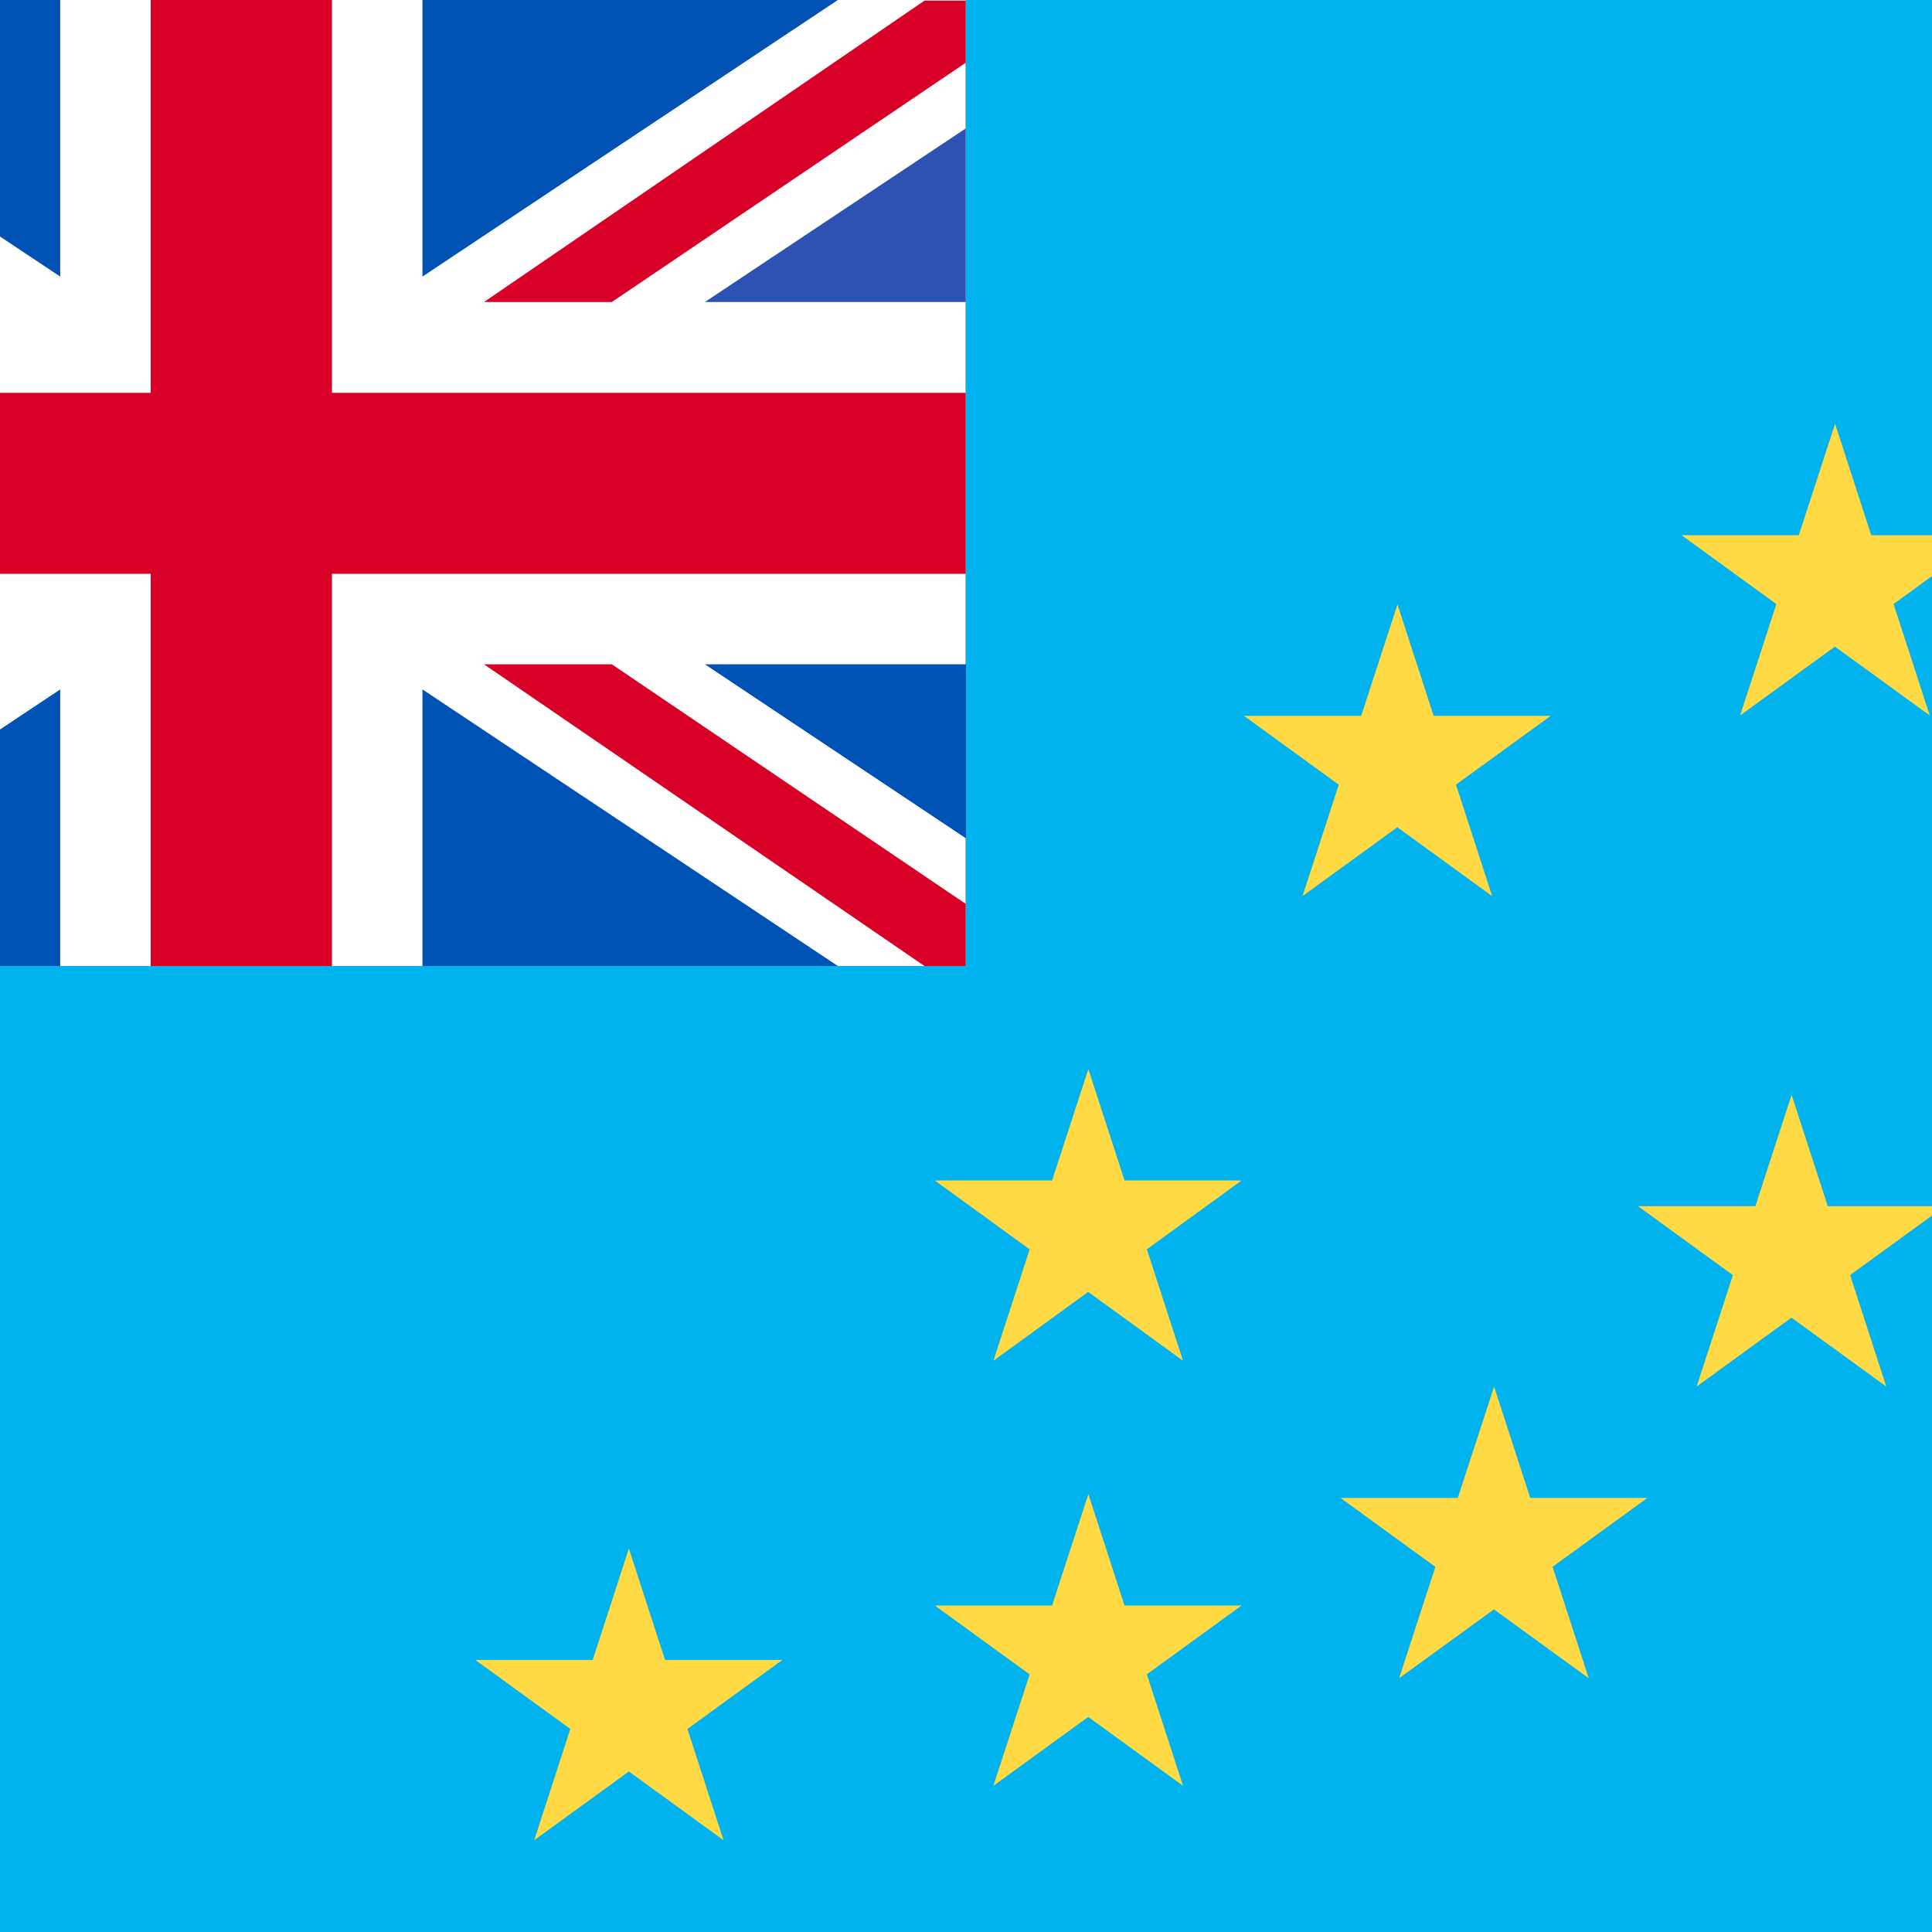
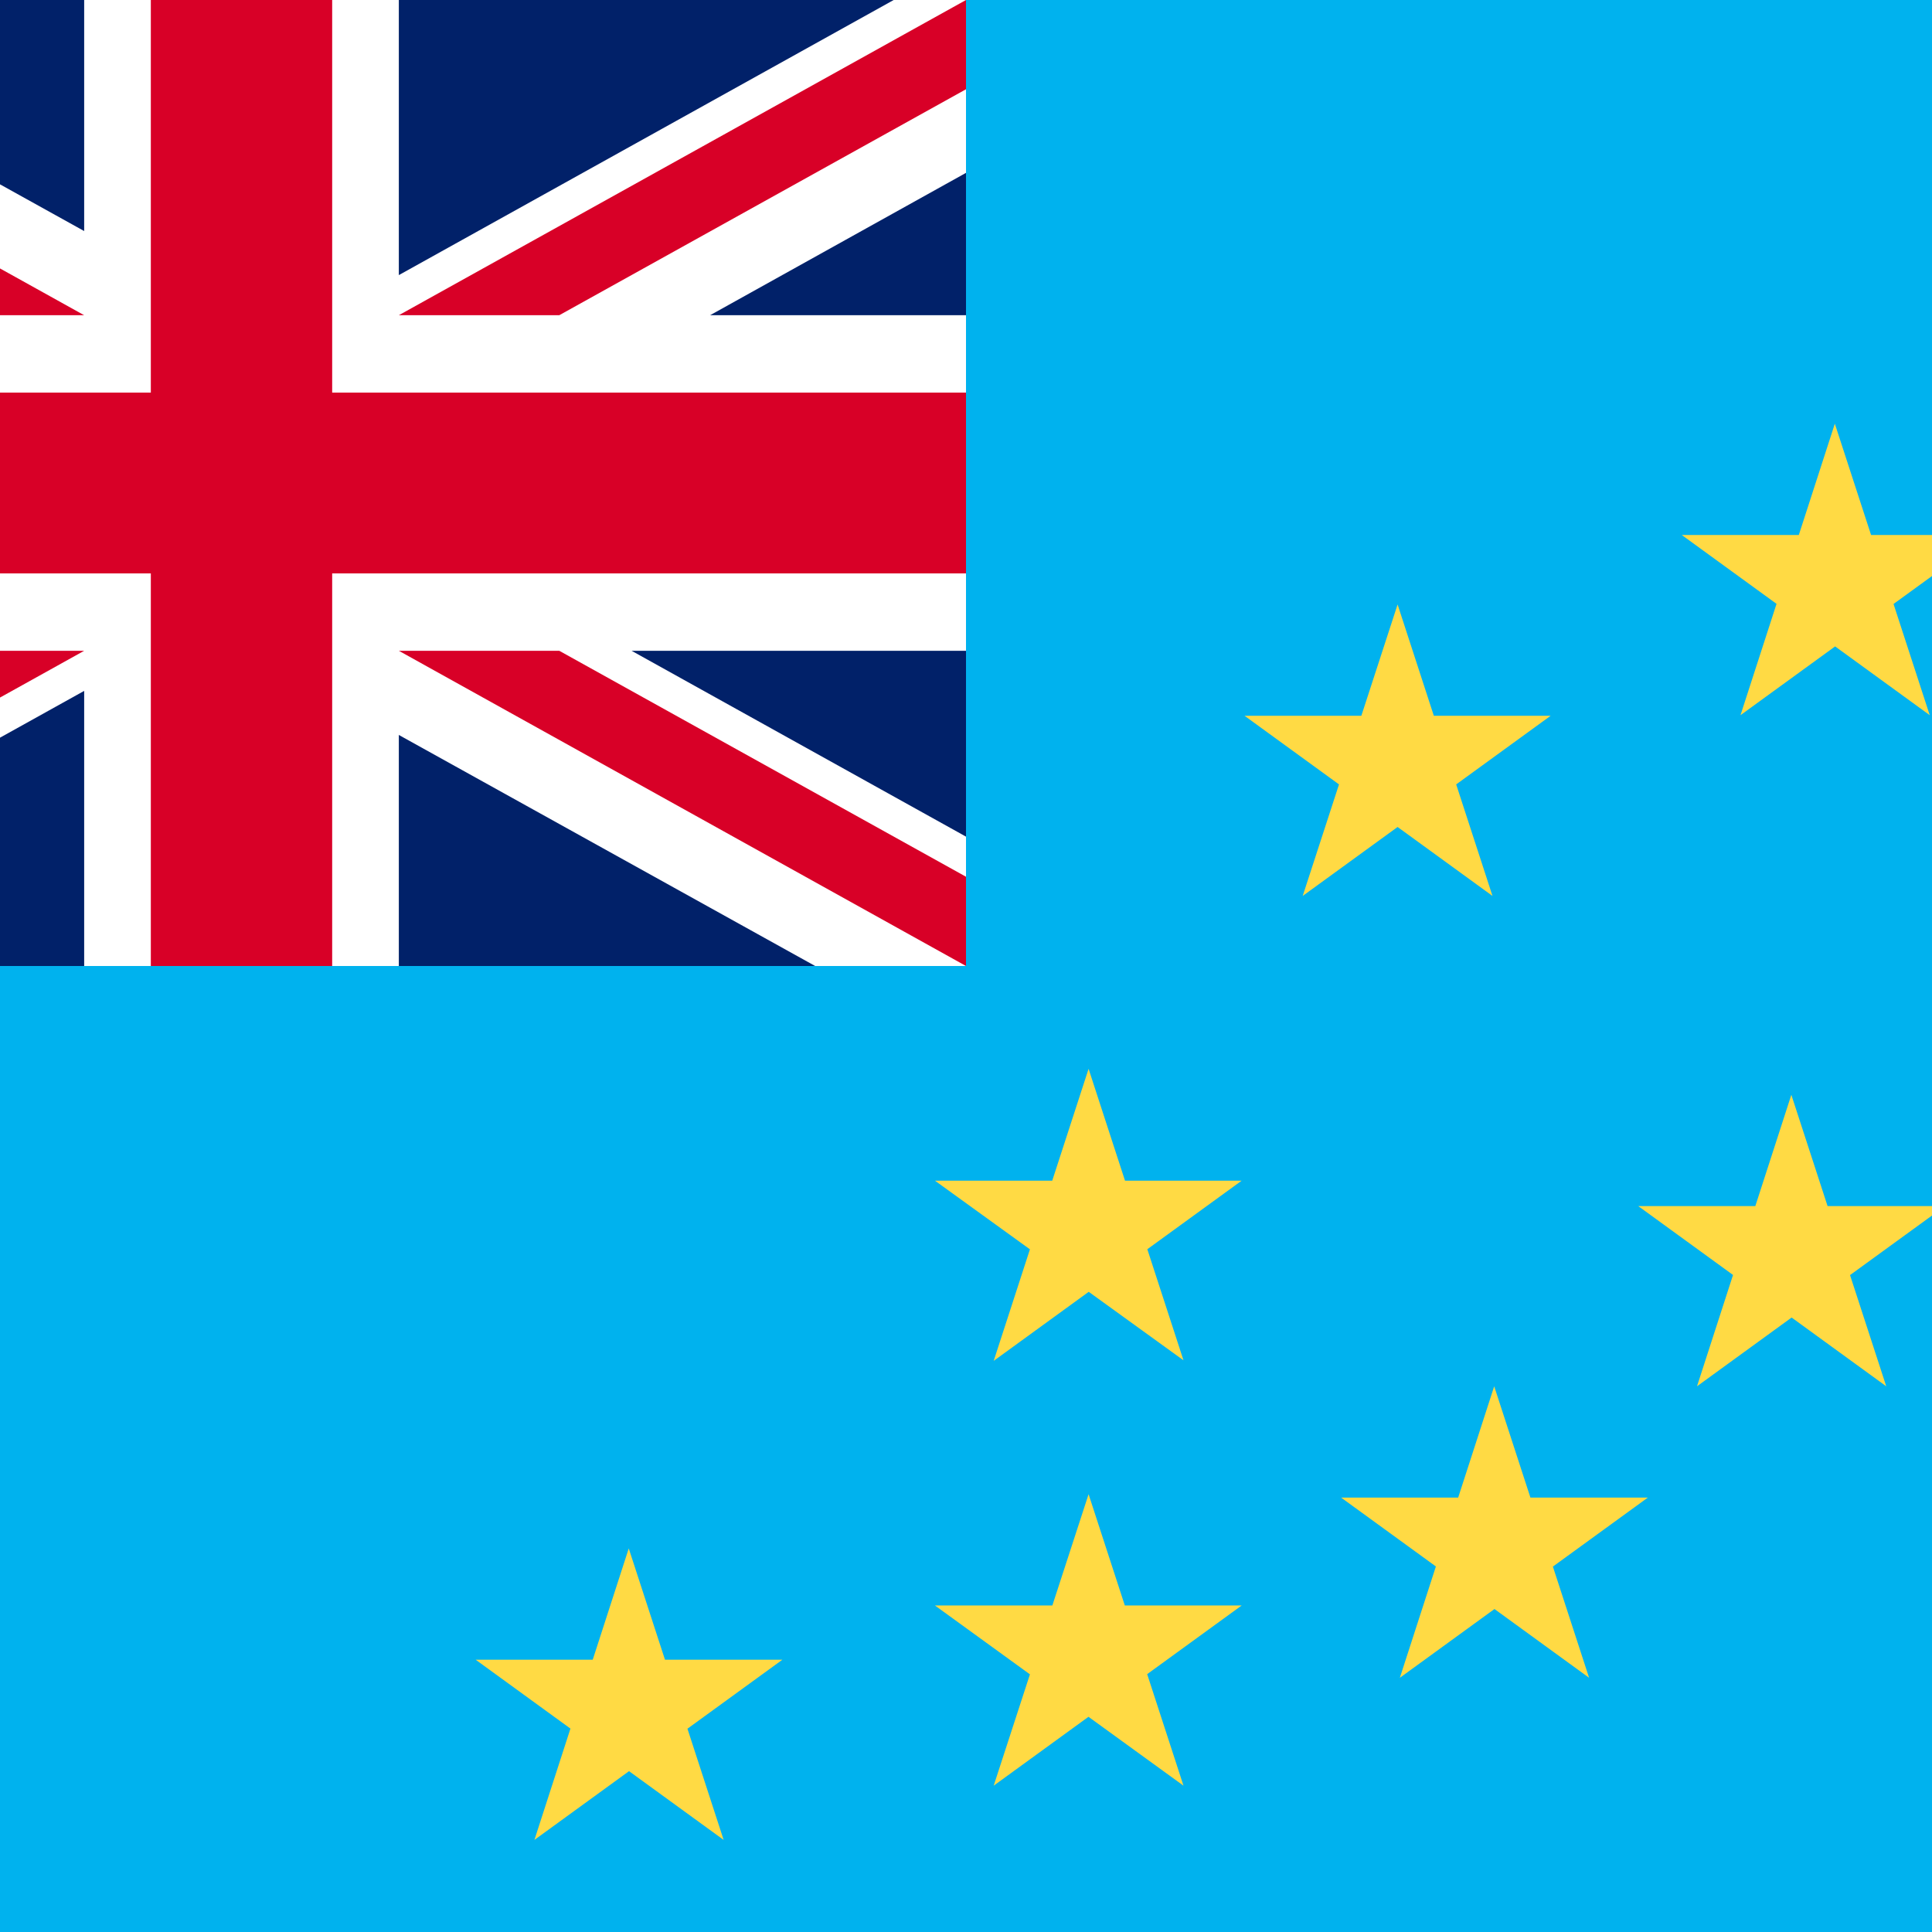
- <svg xmlns="http://www.w3.org/2000/svg" viewBox="150 0 600 600">
-   <path fill="#0052B4" d="M0 0h900v600H0z" />
-   <path fill="#00B2EE" d="M0 300h450V0h450v600H0V300z" />
-   <path fill="#FFDA44" d="m345.3 480.9 29.4 90.6-77.1-56H393l-77.1 56 29.4-90.6zM706.4 340l29.4 90.6-77.1-56H754l-77.1 56 29.5-90.6zM812.8 261.5l29.4 90.6-77.1-56h95.3l-77.1 56 29.5-90.6zM812.8 37.4l29.4 90.6-77.1-56h95.3l-77.1 56 29.5-90.6z" />
-   <path fill="#FFF" d="M449.9 0v206.3h-81l81 54V300h-39.7l-129-85.9V300H168.7v-85.9L39.7 300H0v-39.7l81-54H0V93.8h81L0 39.9V0h39.7l129 85.9V0h112.5v85.9L410.2 0z" />
-   <path fill="#D80027" d="M253.1 0h-56.3v122H0v56.2h196.8V300h56.3V178.2h196.8V122H253.1z" />
-   <path fill="#2E52B2" d="M449.9 39.9v53.9h-81z" />
-   <path fill="#D80027" d="M0 300v-19.3l109.9-74.4h39.7L12.8 300zM12.8.1l136.8 93.7h-39.7L0 19.4V.1zM449.9.2v19.3L340 93.8h-39.7L437.1.2zM437.1 300l-136.8-93.7H340l109.9 74.4V300z" />
-   <path fill="#FFDA44" d="m719.9 131.6 29.4 90.6-77.1-56h95.3l-77.1 56 29.5-90.6zM584 187.7l29.4 90.6-77.1-56h95.3l-77.1 56 29.5-90.6zM614 430.6l29.4 90.6-77.1-56h95.3l-77.1 56 29.5-90.6zM488 332l29.4 90.6-77.1-56h95.3l-77.1 56L488 332zM488 464l29.4 90.6-77.1-56h95.3l-77.1 56L488 464z" />
+ <svg xmlns="http://www.w3.org/2000/svg" viewBox="85.5 0 342 342">
+   <path fill="#00B2EE" d="M0 171h256.5V0H513v342H0V171z" />
+   <g fill="#FFDA44">
+     <path d="m196.8 274.1 16.8 51.6-43.9-31.9H224l-43.9 31.9 16.7-51.6zM402.6 193.8l16.8 51.6-43.9-31.9h54.3l-43.9 31.9 16.7-51.6zM463.3 149.1l16.8 51.6-43.9-31.9h54.3l-43.9 31.9 16.7-51.6zM463.3 21.3 480.1 73l-44-32h54.3l-43.9 32 16.8-51.7zM410.3 75l16.8 51.6-43.9-31.9h54.3l-43.9 31.9L410.3 75zM332.9 107l16.8 51.6-43.9-31.9H360l-43.9 31.9 16.8-51.6zM350 245.4l16.8 51.6-43.9-31.9h54.3L333.3 297l16.7-51.6zM278.2 189.2l16.8 51.6-44-31.8h54.3l-43.9 31.9 16.8-51.7zM278.2 264.5l16.8 51.6-44-31.9h54.3l-43.9 31.9 16.8-51.6z" />
+   </g>
+   <path fill="#012169" d="M0 0h256.5v171H0z" />
+   <g fill="#FFF">
+     <path d="M256.5 0v30.6l-45.3 25.2h45.3v59.4h-59.2l59.2 32.9V171h-26.7l-73.7-40.9V171h-55.7v-48.7L12.8 171H0v-30.6l45.3-25.2H0V55.8h59.2L0 22.9V0h26.7l73.7 40.9V0h55.7v48.7L243.7 0z" />
+     <path d="M156.1 115.2 256.5 171v-15.8l-72-40zM100.4 55.8 0 0v15.8l72 40z" />
+   </g>
+   <g fill="#D80027">
+     <path d="M144.3 0h-32.1v69.5H0v32h112.2V171h32.1v-69.5h112.2v-32H144.3z" />
+     <path d="M156.1 115.2 256.5 171v-15.8l-72-40zM72 115.2l-72 40V171l100.4-55.8zM100.4 55.8 0 0v15.8l72 40zM184.5 55.8l72-40V0L156.1 55.8z" />
+   </g>
</svg>
